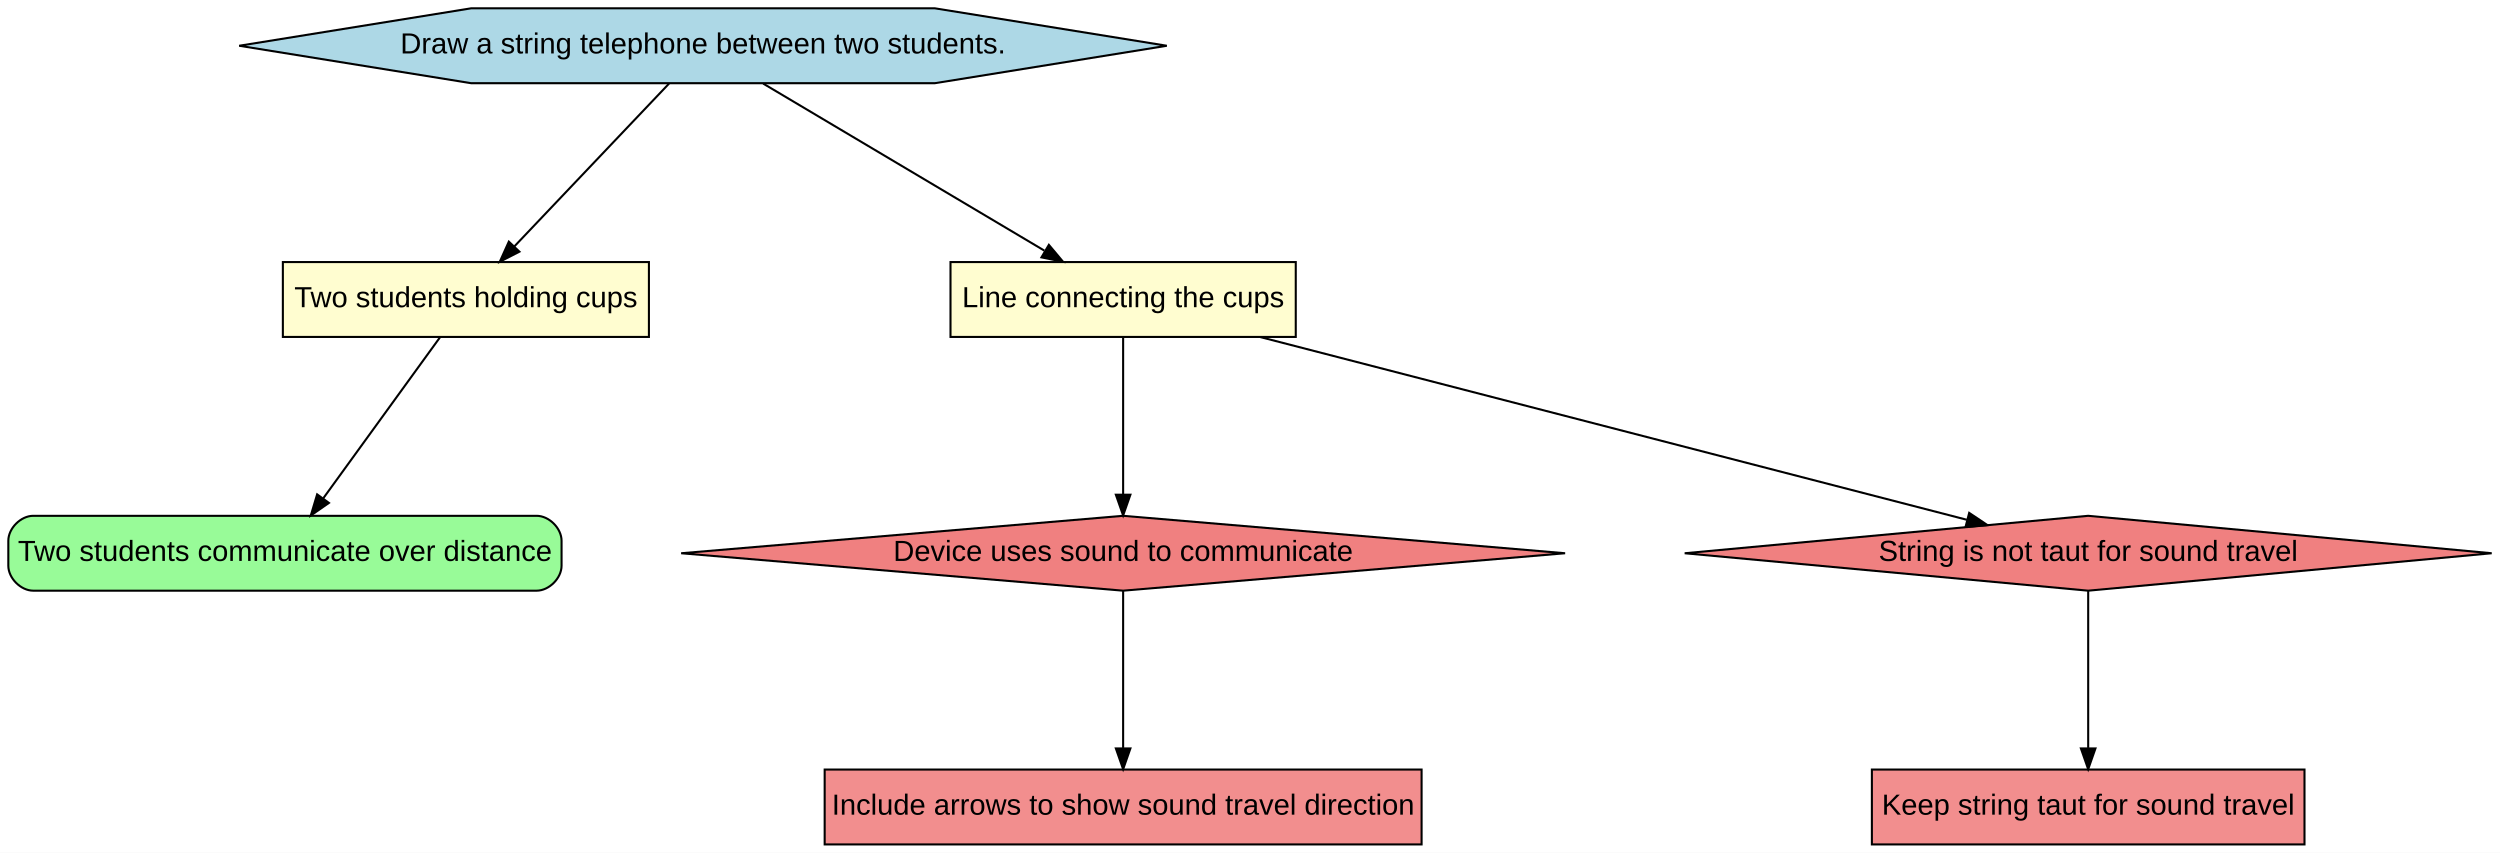
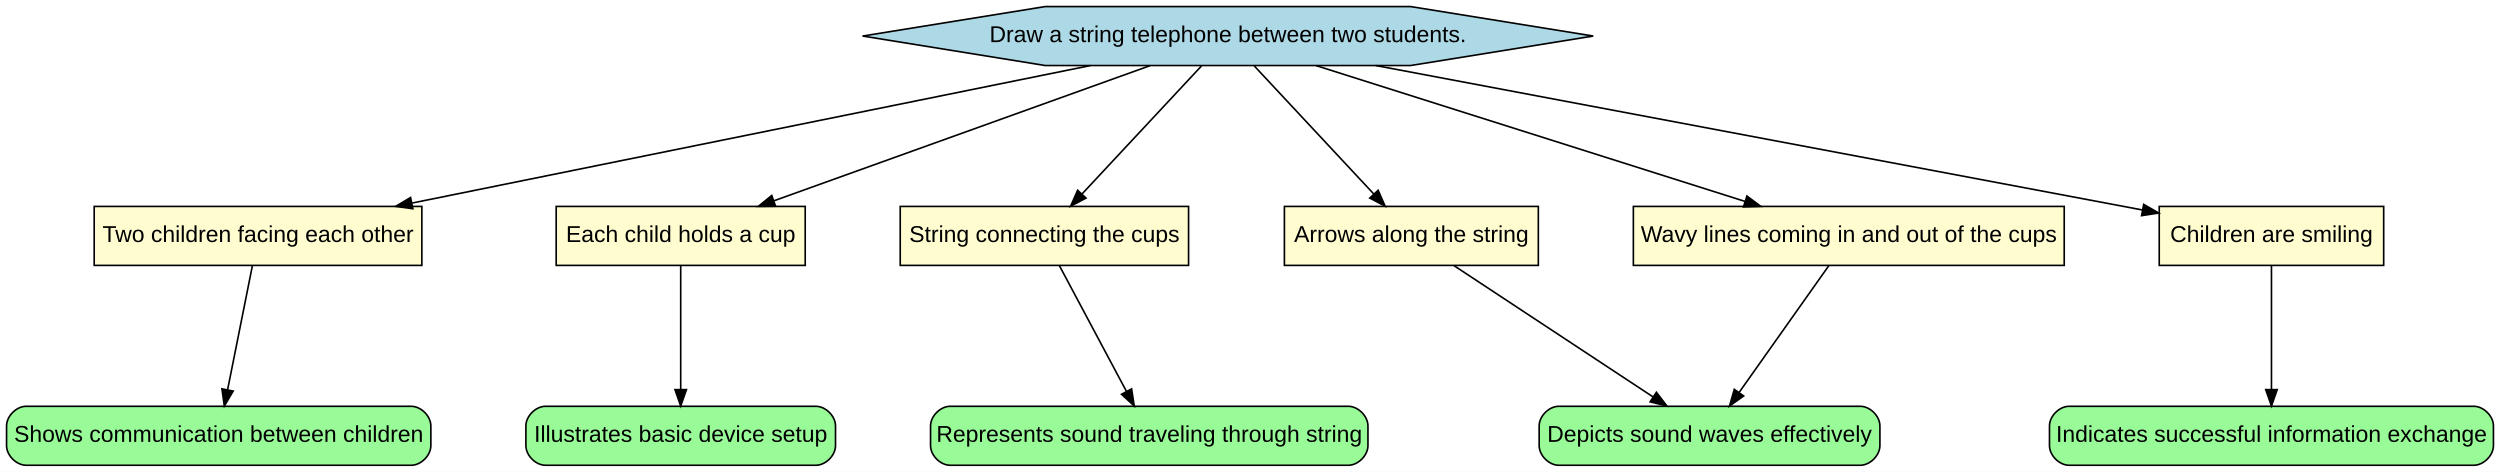
- <svg xmlns="http://www.w3.org/2000/svg" width="1202pt" height="410pt" viewBox="0.00 0.00 1202.00 410.00">
-   <g id="graph0" class="graph" transform="scale(1 1) rotate(0) translate(4 406)">
-     <polygon fill="white" stroke="transparent" points="-4,4 -4,-406 1198,-406 1198,4 -4,4" />
+ <svg xmlns="http://www.w3.org/2000/svg" width="1526pt" height="288pt" viewBox="0.00 0.00 1526.00 288.00">
+   <g id="graph0" class="graph" transform="scale(1 1) rotate(0) translate(4 284)">
+     <polygon fill="white" stroke="transparent" points="-4,4 -4,-284 1522,-284 1522,4 -4,4" />
    <g id="node1" class="node">
-       <polygon fill="lightblue" stroke="black" points="557,-384 445.5,-402 222.5,-402 111,-384 222.5,-366 445.5,-366 557,-384" />
-       <text text-anchor="middle" x="334" y="-380.3" font-family="Arial" font-size="14.00">Draw a string telephone between two students.</text>
+       <polygon fill="lightblue" stroke="black" points="968.5,-262 857,-280 634,-280 522.5,-262 634,-244 857,-244 968.5,-262" />
+       <text text-anchor="middle" x="745.5" y="-258.3" font-family="Arial" font-size="14.00">Draw a string telephone between two students.</text>
    </g>
    <g id="node2" class="node">
-       <polygon fill="#fffdd0" stroke="black" points="308,-280 132,-280 132,-244 308,-244 308,-280" />
-       <text text-anchor="middle" x="220" y="-258.3" font-family="Arial" font-size="14.00">Two students holding cups</text>
+       <polygon fill="#fffdd0" stroke="black" points="253.5,-158 53.5,-158 53.5,-122 253.5,-122 253.5,-158" />
+       <text text-anchor="middle" x="153.5" y="-136.3" font-family="Arial" font-size="14.00">Two children facing each other</text>
    </g>
    <g id="edge1" class="edge">
-       <path fill="none" stroke="black" d="M317.67,-365.81C298.2,-345.31 265.52,-310.91 243.37,-287.6" />
-       <polygon fill="black" stroke="black" points="245.73,-285 236.3,-280.16 240.65,-289.82 245.73,-285" />
+       <path fill="none" stroke="black" d="M661.62,-244C552.33,-221.84 361.73,-183.21 247.62,-160.08" />
+       <polygon fill="black" stroke="black" points="248,-156.59 237.5,-158.03 246.61,-163.45 248,-156.59" />
    </g>
    <g id="node3" class="node">
-       <polygon fill="#fffdd0" stroke="black" points="619,-280 453,-280 453,-244 619,-244 619,-280" />
-       <text text-anchor="middle" x="536" y="-258.3" font-family="Arial" font-size="14.00">Line connecting the cups</text>
+       <polygon fill="#fffdd0" stroke="black" points="487.5,-158 335.5,-158 335.5,-122 487.5,-122 487.5,-158" />
+       <text text-anchor="middle" x="411.5" y="-136.3" font-family="Arial" font-size="14.00">Each child holds a cup</text>
    </g>
    <g id="edge2" class="edge">
-       <path fill="none" stroke="black" d="M362.94,-365.81C398.49,-344.69 458.89,-308.81 498.11,-285.51" />
-       <polygon fill="black" stroke="black" points="500.3,-288.28 507.11,-280.16 496.73,-282.26 500.3,-288.28" />
+       <path fill="none" stroke="black" d="M698,-243.93C637.53,-222.21 533.16,-184.71 468.47,-161.47" />
+       <polygon fill="black" stroke="black" points="469.43,-158.1 458.84,-158.01 467.07,-164.69 469.43,-158.1" />
    </g>
    <g id="node4" class="node">
-       <path fill="palegreen" stroke="black" d="M254,-158C254,-158 12,-158 12,-158 6,-158 0,-152 0,-146 0,-146 0,-134 0,-134 0,-128 6,-122 12,-122 12,-122 254,-122 254,-122 260,-122 266,-128 266,-134 266,-134 266,-146 266,-146 266,-152 260,-158 254,-158" />
-       <text text-anchor="middle" x="133" y="-136.3" font-family="Arial" font-size="14.00">Two students communicate over distance</text>
+       <polygon fill="#fffdd0" stroke="black" points="721.5,-158 545.5,-158 545.5,-122 721.5,-122 721.5,-158" />
+       <text text-anchor="middle" x="633.5" y="-136.3" font-family="Arial" font-size="14.00">String connecting the cups</text>
    </g>
    <g id="edge3" class="edge">
-       <path fill="none" stroke="black" d="M207.54,-243.81C192.87,-223.58 168.39,-189.81 151.5,-166.52" />
-       <polygon fill="black" stroke="black" points="154.14,-164.2 145.44,-158.16 148.48,-168.31 154.14,-164.2" />
+       <path fill="none" stroke="black" d="M729.45,-243.81C710.32,-223.31 678.22,-188.91 656.46,-165.6" />
+       <polygon fill="black" stroke="black" points="658.9,-163.09 649.52,-158.16 653.78,-167.86 658.9,-163.09" />
    </g>
    <g id="node5" class="node">
-       <polygon fill="lightcoral" stroke="black" points="536,-158 323.5,-140 536,-122 748.5,-140 536,-158" />
-       <text text-anchor="middle" x="536" y="-136.3" font-family="Arial" font-size="14.00">Device uses sound to communicate</text>
+       <polygon fill="#fffdd0" stroke="black" points="935,-158 780,-158 780,-122 935,-122 935,-158" />
+       <text text-anchor="middle" x="857.5" y="-136.3" font-family="Arial" font-size="14.00">Arrows along the string</text>
    </g>
    <g id="edge4" class="edge">
-       <path fill="none" stroke="black" d="M536,-243.81C536,-224.11 536,-191.58 536,-168.39" />
-       <polygon fill="black" stroke="black" points="539.5,-168.16 536,-158.16 532.5,-168.16 539.5,-168.16" />
+       <path fill="none" stroke="black" d="M761.55,-243.81C780.68,-223.31 812.78,-188.91 834.54,-165.6" />
+       <polygon fill="black" stroke="black" points="837.22,-167.86 841.48,-158.16 832.1,-163.09 837.22,-167.86" />
    </g>
    <g id="node6" class="node">
-       <polygon fill="lightcoral" stroke="black" points="1000,-158 806,-140 1000,-122 1194,-140 1000,-158" />
-       <text text-anchor="middle" x="1000" y="-136.3" font-family="Arial" font-size="14.00">String is not taut for sound travel</text>
+       <polygon fill="#fffdd0" stroke="black" points="1256,-158 993,-158 993,-122 1256,-122 1256,-158" />
+       <text text-anchor="middle" x="1124.5" y="-136.3" font-family="Arial" font-size="14.00">Wavy lines coming in and out of the cups</text>
    </g>
    <g id="edge5" class="edge">
-       <path fill="none" stroke="black" d="M601.99,-243.93C692.84,-220.44 855.02,-178.49 941.66,-156.09" />
-       <polygon fill="black" stroke="black" points="942.79,-159.41 951.59,-153.52 941.03,-152.64 942.79,-159.41" />
+       <path fill="none" stroke="black" d="M799.4,-243.93C868.44,-222.07 987.91,-184.25 1061.2,-161.04" />
+       <polygon fill="black" stroke="black" points="1062.32,-164.36 1070.8,-158.01 1060.21,-157.68 1062.32,-164.36" />
    </g>
    <g id="node7" class="node">
-       <polygon fill="#f28e8e" stroke="black" points="679.5,-36 392.5,-36 392.5,0 679.5,0 679.5,-36" />
-       <text text-anchor="middle" x="536" y="-14.3" font-family="Arial" font-size="14.00">Include arrows to show sound travel direction</text>
+       <polygon fill="#fffdd0" stroke="black" points="1451,-158 1314,-158 1314,-122 1451,-122 1451,-158" />
+       <text text-anchor="middle" x="1382.5" y="-136.3" font-family="Arial" font-size="14.00">Children are smiling</text>
    </g>
    <g id="edge6" class="edge">
-       <path fill="none" stroke="black" d="M536,-121.81C536,-102.11 536,-69.58 536,-46.39" />
-       <polygon fill="black" stroke="black" points="539.5,-46.16 536,-36.16 532.5,-46.16 539.5,-46.16" />
+       <path fill="none" stroke="black" d="M835.75,-244C960.81,-220.44 1184.8,-178.25 1303.5,-155.87" />
+       <polygon fill="black" stroke="black" points="1304.51,-159.24 1313.7,-153.97 1303.23,-152.36 1304.51,-159.24" />
    </g>
    <g id="node8" class="node">
-       <polygon fill="#f28e8e" stroke="black" points="1104,-36 896,-36 896,0 1104,0 1104,-36" />
-       <text text-anchor="middle" x="1000" y="-14.3" font-family="Arial" font-size="14.00">Keep string taut for sound travel</text>
+       <path fill="palegreen" stroke="black" d="M247,-36C247,-36 12,-36 12,-36 6,-36 0,-30 0,-24 0,-24 0,-12 0,-12 0,-6 6,0 12,0 12,0 247,0 247,0 253,0 259,-6 259,-12 259,-12 259,-24 259,-24 259,-30 253,-36 247,-36" />
+       <text text-anchor="middle" x="129.5" y="-14.3" font-family="Arial" font-size="14.00">Shows communication between children</text>
    </g>
    <g id="edge7" class="edge">
-       <path fill="none" stroke="black" d="M1000,-121.81C1000,-102.11 1000,-69.58 1000,-46.39" />
-       <polygon fill="black" stroke="black" points="1003.5,-46.16 1000,-36.16 996.5,-46.16 1003.5,-46.16" />
+       <path fill="none" stroke="black" d="M150.06,-121.81C146.1,-102.02 139.56,-69.29 134.92,-46.08" />
+       <polygon fill="black" stroke="black" points="138.33,-45.28 132.93,-36.16 131.47,-46.65 138.33,-45.28" />
+     </g>
+     <g id="node9" class="node">
+       <path fill="palegreen" stroke="black" d="M494,-36C494,-36 329,-36 329,-36 323,-36 317,-30 317,-24 317,-24 317,-12 317,-12 317,-6 323,0 329,0 329,0 494,0 494,0 500,0 506,-6 506,-12 506,-12 506,-24 506,-24 506,-30 500,-36 494,-36" />
+       <text text-anchor="middle" x="411.5" y="-14.3" font-family="Arial" font-size="14.00">Illustrates basic device setup</text>
+     </g>
+     <g id="edge8" class="edge">
+       <path fill="none" stroke="black" d="M411.5,-121.81C411.5,-102.11 411.5,-69.58 411.5,-46.39" />
+       <polygon fill="black" stroke="black" points="415,-46.16 411.5,-36.16 408,-46.16 415,-46.16" />
+     </g>
+     <g id="node10" class="node">
+       <path fill="palegreen" stroke="black" d="M819,-36C819,-36 576,-36 576,-36 570,-36 564,-30 564,-24 564,-24 564,-12 564,-12 564,-6 570,0 576,0 576,0 819,0 819,0 825,0 831,-6 831,-12 831,-12 831,-24 831,-24 831,-30 825,-36 819,-36" />
+       <text text-anchor="middle" x="697.5" y="-14.3" font-family="Arial" font-size="14.00">Represents sound traveling through string</text>
+     </g>
+     <g id="edge9" class="edge">
+       <path fill="none" stroke="black" d="M642.67,-121.81C653.36,-101.76 671.15,-68.4 683.56,-45.14" />
+       <polygon fill="black" stroke="black" points="686.73,-46.63 688.35,-36.16 680.56,-43.34 686.73,-46.63" />
+     </g>
+     <g id="node11" class="node">
+       <path fill="palegreen" stroke="black" d="M1131.5,-36C1131.5,-36 947.5,-36 947.5,-36 941.5,-36 935.5,-30 935.5,-24 935.5,-24 935.5,-12 935.5,-12 935.5,-6 941.5,0 947.5,0 947.5,0 1131.5,0 1131.5,0 1137.5,0 1143.5,-6 1143.5,-12 1143.5,-12 1143.5,-24 1143.5,-24 1143.5,-30 1137.5,-36 1131.5,-36" />
+       <text text-anchor="middle" x="1039.5" y="-14.3" font-family="Arial" font-size="14.00">Depicts sound waves effectively</text>
+     </g>
+     <g id="edge10" class="edge">
+       <path fill="none" stroke="black" d="M883.58,-121.81C915.47,-100.78 969.57,-65.11 1004.9,-41.8" />
+       <polygon fill="black" stroke="black" points="1007.06,-44.57 1013.5,-36.16 1003.22,-38.72 1007.06,-44.57" />
+     </g>
+     <g id="edge11" class="edge">
+       <path fill="none" stroke="black" d="M1112.3,-121.81C1098,-101.58 1074.1,-67.81 1057.6,-44.52" />
+       <polygon fill="black" stroke="black" points="1060.33,-42.31 1051.7,-36.16 1054.61,-46.35 1060.33,-42.31" />
+     </g>
+     <g id="node12" class="node">
+       <path fill="palegreen" stroke="black" d="M1506,-36C1506,-36 1259,-36 1259,-36 1253,-36 1247,-30 1247,-24 1247,-24 1247,-12 1247,-12 1247,-6 1253,0 1259,0 1259,0 1506,0 1506,0 1512,0 1518,-6 1518,-12 1518,-12 1518,-24 1518,-24 1518,-30 1512,-36 1506,-36" />
+       <text text-anchor="middle" x="1382.5" y="-14.3" font-family="Arial" font-size="14.00">Indicates successful information exchange</text>
+     </g>
+     <g id="edge12" class="edge">
+       <path fill="none" stroke="black" d="M1382.5,-121.81C1382.5,-102.11 1382.5,-69.58 1382.5,-46.39" />
+       <polygon fill="black" stroke="black" points="1386,-46.16 1382.5,-36.16 1379,-46.16 1386,-46.16" />
    </g>
  </g>
</svg>
